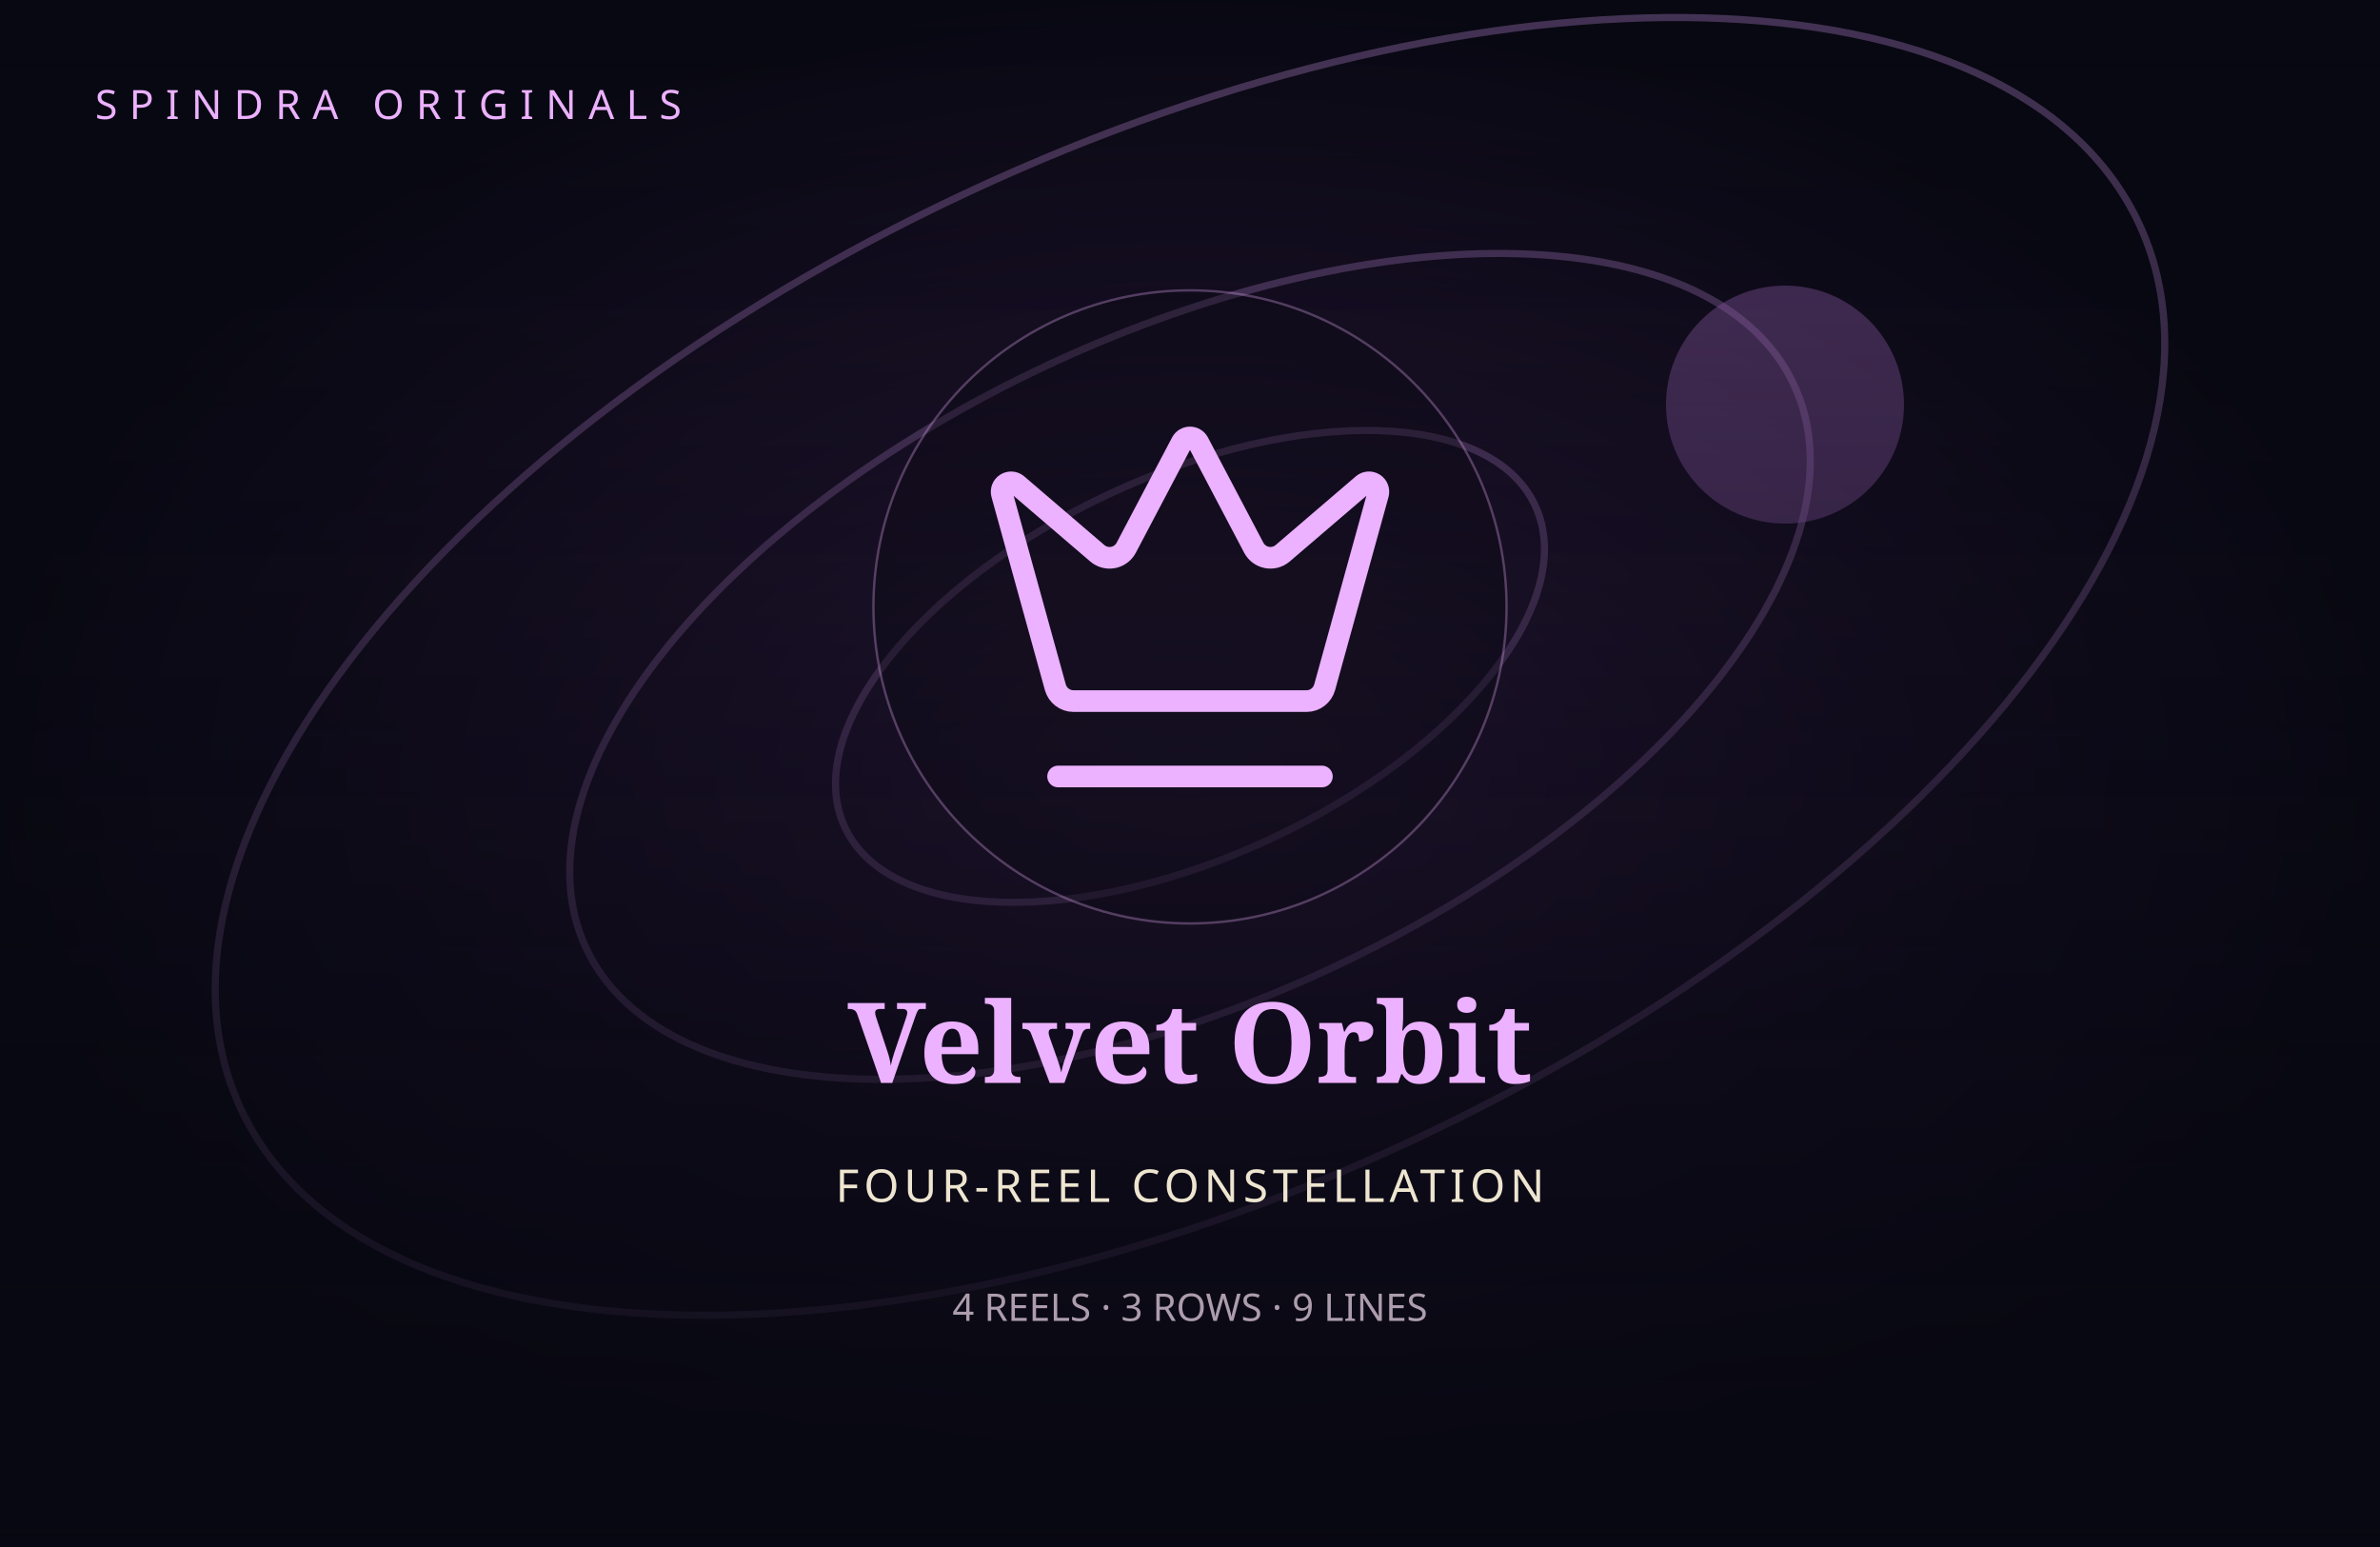
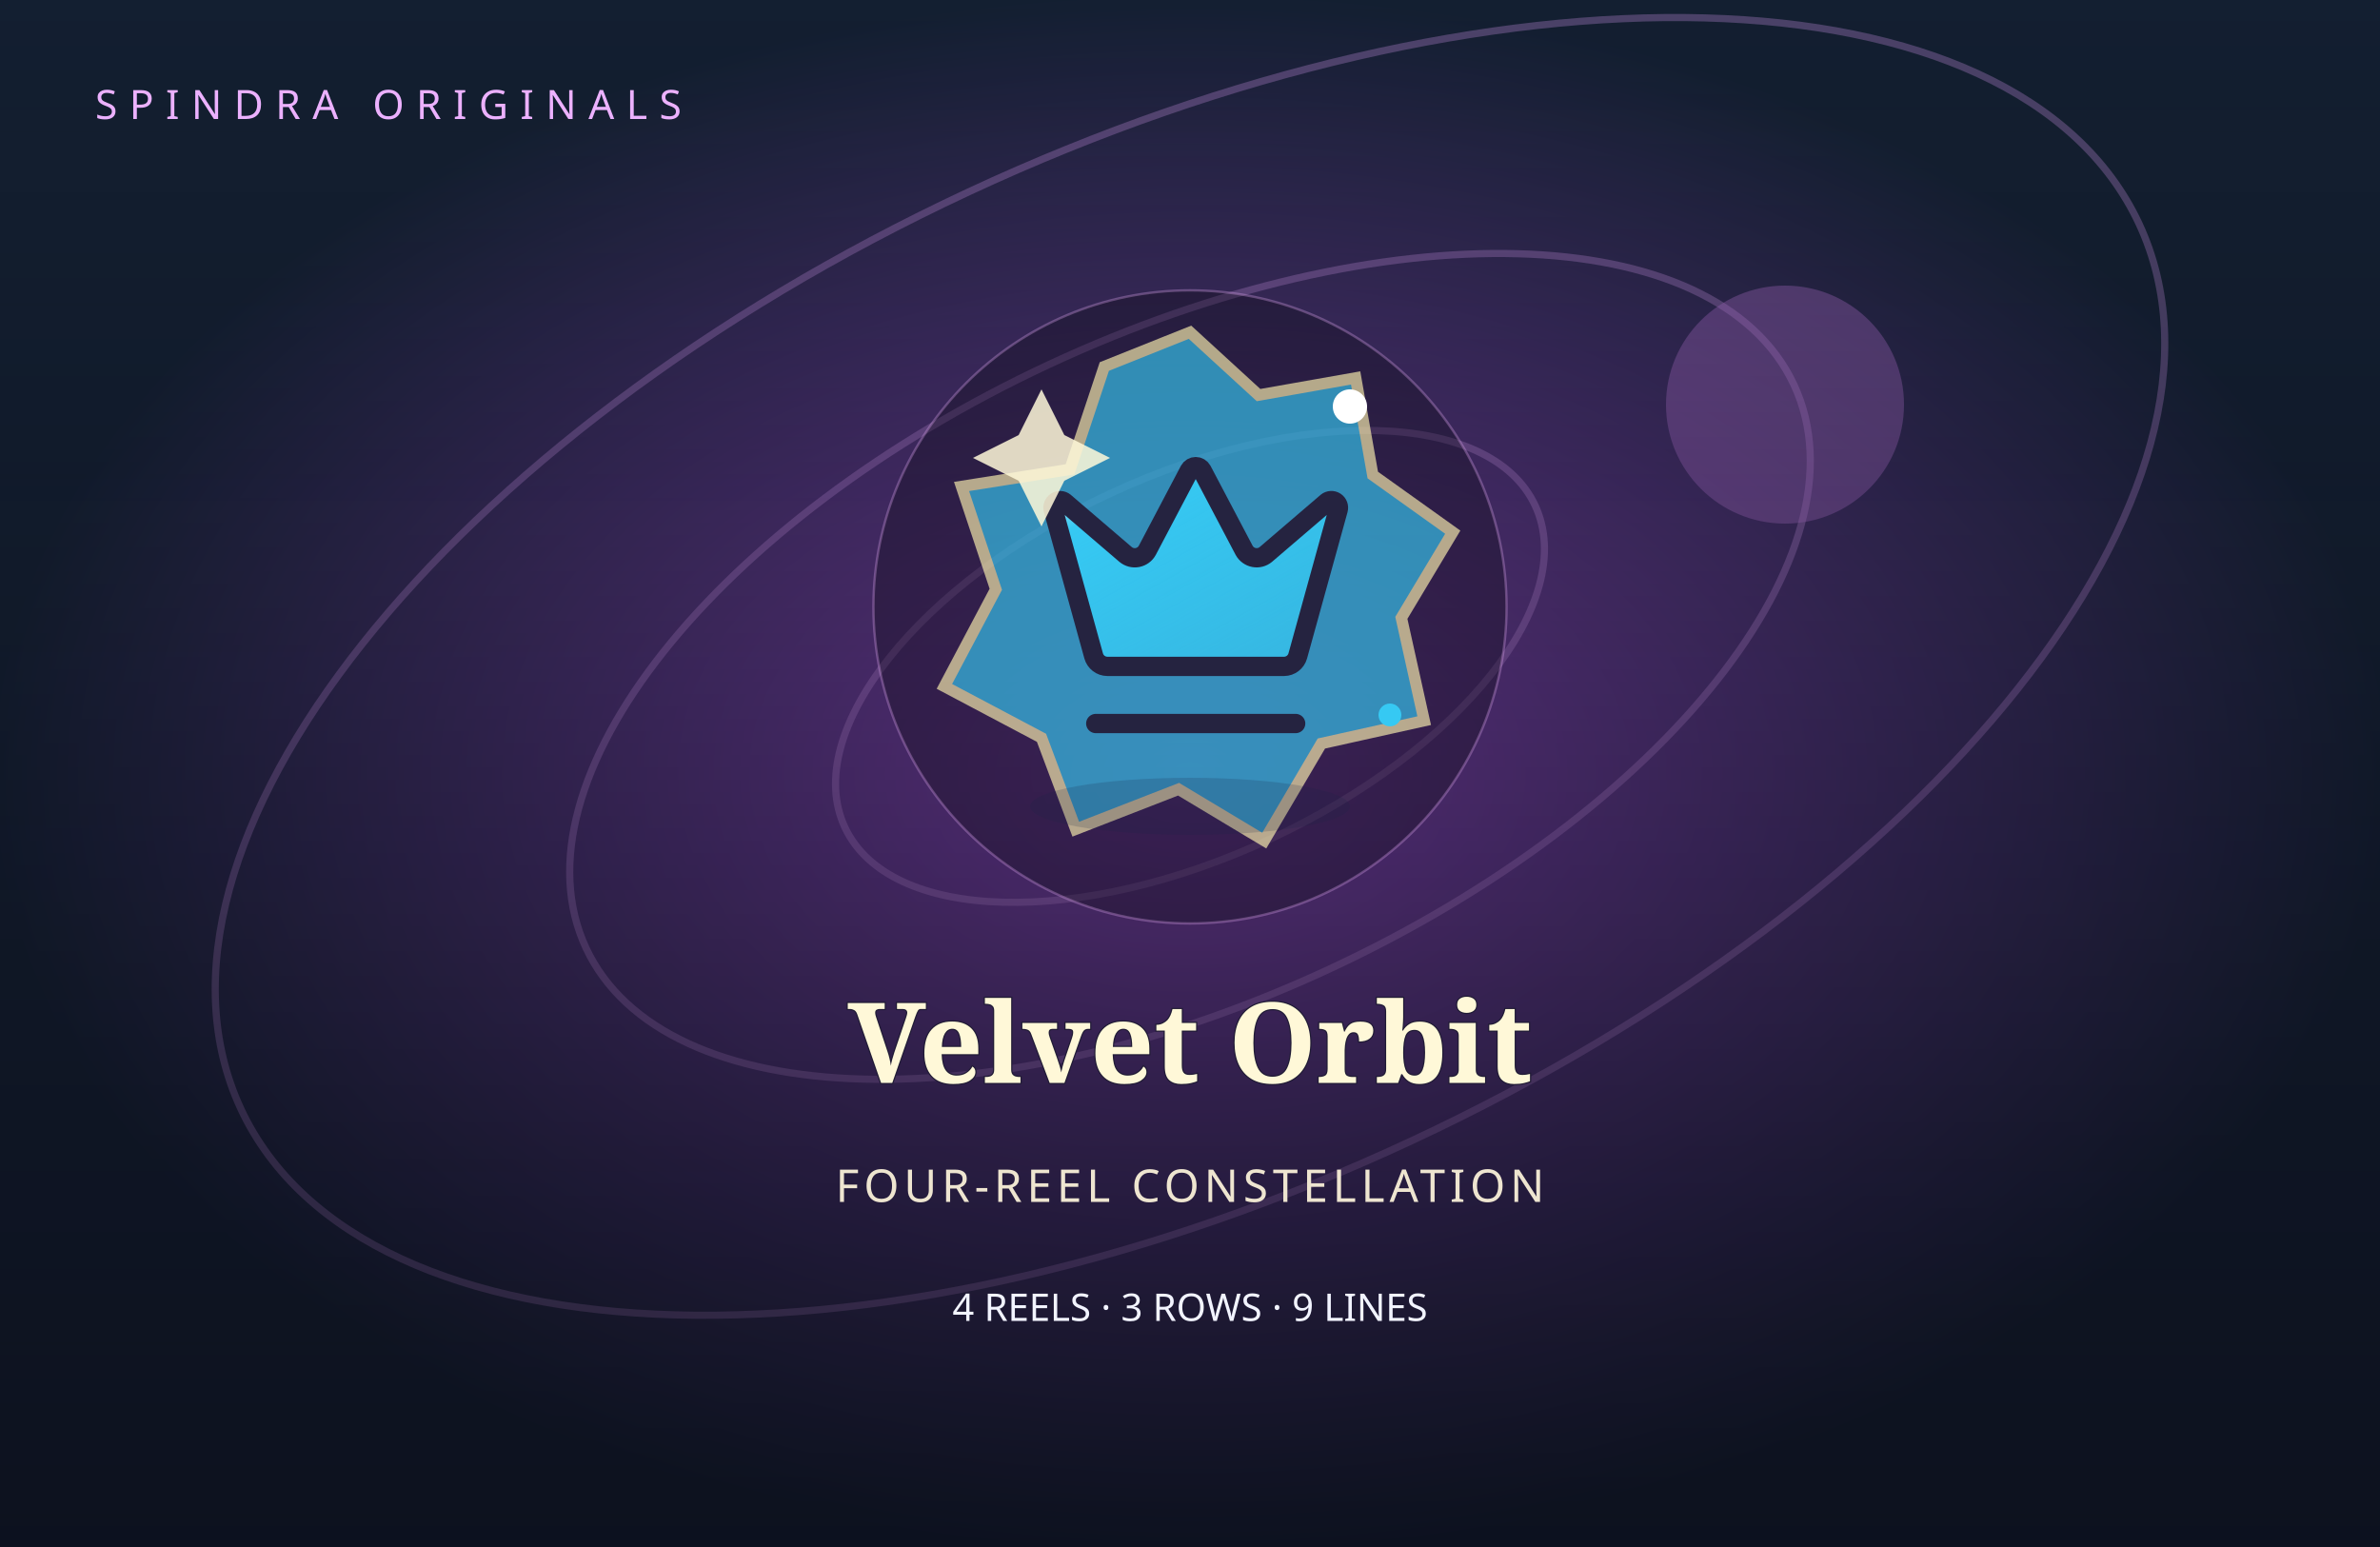
<svg xmlns="http://www.w3.org/2000/svg" width="1000" height="650" viewBox="0 0 1000 650">
  <defs>
    <radialGradient id="bg">
-       <stop stop-color="#321b43" />
-       <stop offset="1" stop-color="#080812" />
+       <stop stop-color="#8945ba" />
+       <stop offset="1" stop-color="#152336" />
    </radialGradient>
    <linearGradient id="shade" x2="0" y2="1">
      <stop stop-color="#080812" stop-opacity=".15" />
-       <stop offset="1" stop-color="#080812" stop-opacity=".95" />
+       <stop offset="1" stop-color="#080812" stop-opacity=".65" />
    </linearGradient>
  </defs>
  <rect width="1000" height="650" fill="url(#bg)" />
  <svg x="0" y="0" width="1000" height="650" class="slot-scenery scenery-cosmos" viewBox="0 0 1000 650" preserveAspectRatio="xMidYMid slice" aria-hidden="true">
    <ellipse cx="500" cy="280" rx="160" ry="80" fill="none" stroke="#db9ffa55" stroke-width="3" transform="rotate(-25 500 280)" />
    <ellipse cx="500" cy="280" rx="280" ry="140" fill="none" stroke="#db9ffa55" stroke-width="3" transform="rotate(-25 500 280)" />
    <ellipse cx="500" cy="280" rx="440" ry="220" fill="none" stroke="#db9ffa55" stroke-width="3" transform="rotate(-25 500 280)" />
    <circle cx="750" cy="170" r="50" fill="#bd7adc66" />
  </svg>
  <rect width="1000" height="650" fill="url(#shade)" />
  <circle cx="500" cy="255" r="133" fill="#0a0a1455" stroke="#ecb1ff" stroke-opacity=".3" />
-   <svg x="405" y="160" width="190" height="190" viewBox="0 0 24 24" fill="none" stroke="#ecb1ff" stroke-width="1.15" stroke-linecap="round" stroke-linejoin="round" class="lucide lucide-crown">
-     <path d="M11.562 3.266a.5.5 0 0 1 .876 0L15.39 8.87a1 1 0 0 0 1.516.294L21.183 5.5a.5.5 0 0 1 .798.519l-2.834 10.246a1 1 0 0 1-.956.734H5.81a1 1 0 0 1-.957-.734L2.02 6.02a.5.5 0 0 1 .798-.519l4.276 3.664a1 1 0 0 0 1.516-.294z" />
-     <path d="M5 21h14" />
+   <svg x="380" y="130" width="240" height="240" class="symbol-frame" viewBox="0 0 100 100" aria-hidden="true">
+     <defs>
+       <linearGradient id="R0" x1="0" y1="0" x2=".8" y2="1">
+         <stop stop-color="#ffffff" />
+         <stop offset=".22" stop-color="#36c9f3" />
+         <stop offset="1" stop-color="#36c9f3" stop-opacity=".7" />
+       </linearGradient>
+     </defs>
+     <path d="M50 4L62 15L79 12L82 29L96 39L87 54L91 72L73 76L63 93L48 84L30 91L24 75L7 66L16 49L10 31L29 28L35 10Z" fill="#36c9f3" stroke="#fff4b1" stroke-width="2" opacity=".65" />
+     <ellipse cx="50" cy="87" rx="28" ry="5" fill="#172243" opacity=".18" />
+     <svg width="60" height="60" viewBox="0 0 24 24" fill="url(#R0)" stroke="#252340" stroke-width="1.35" stroke-linecap="round" stroke-linejoin="round" class="lucide lucide-crown" x="21" y="20">
+       <path d="M11.562 3.266a.5.5 0 0 1 .876 0L15.39 8.87a1 1 0 0 0 1.516.294L21.183 5.5a.5.5 0 0 1 .798.519l-2.834 10.246a1 1 0 0 1-.956.734H5.81a1 1 0 0 1-.957-.734L2.02 6.02a.5.5 0 0 1 .798-.519l4.276 3.664a1 1 0 0 0 1.516-.294z" />
+       <path d="M5 21h14" />
+     </svg>
+     <path d="M20 22L24 14L28 22L36 26L28 30L24 38L20 30L12 26Z" fill="#fff9d9" opacity=".85" />
+     <circle cx="78" cy="17" r="3" fill="#fff" />
+     <circle cx="85" cy="71" r="2" fill="#36c9f3" />
  </svg>
  <text x="40" y="50" fill="#ecb1ff" font-size="17" font-family="sans-serif" letter-spacing="5">SPINDRA ORIGINALS</text>
-   <text x="500" y="455" text-anchor="middle" fill="#ecb1ff" font-size="47" font-family="Georgia,serif" font-weight="bold">Velvet Orbit</text>
+   <text x="500" y="455" text-anchor="middle" fill="#fff8d8" stroke="#201b35" stroke-width="1" paint-order="stroke" font-size="47" font-family="Georgia,serif" font-weight="bold">Velvet Orbit</text>
  <text x="500" y="505" text-anchor="middle" fill="#eee5d0" font-size="19" font-family="sans-serif" letter-spacing="2">FOUR-REEL CONSTELLATION</text>
-   <text x="500" y="555" text-anchor="middle" fill="#ad9dac" font-size="16" font-family="sans-serif">4 REELS · 3 ROWS · 9 LINES</text>
+   <text x="500" y="555" text-anchor="middle" fill="#f2f4ff" font-size="16" font-family="sans-serif">4 REELS · 3 ROWS · 9 LINES</text>
</svg>
